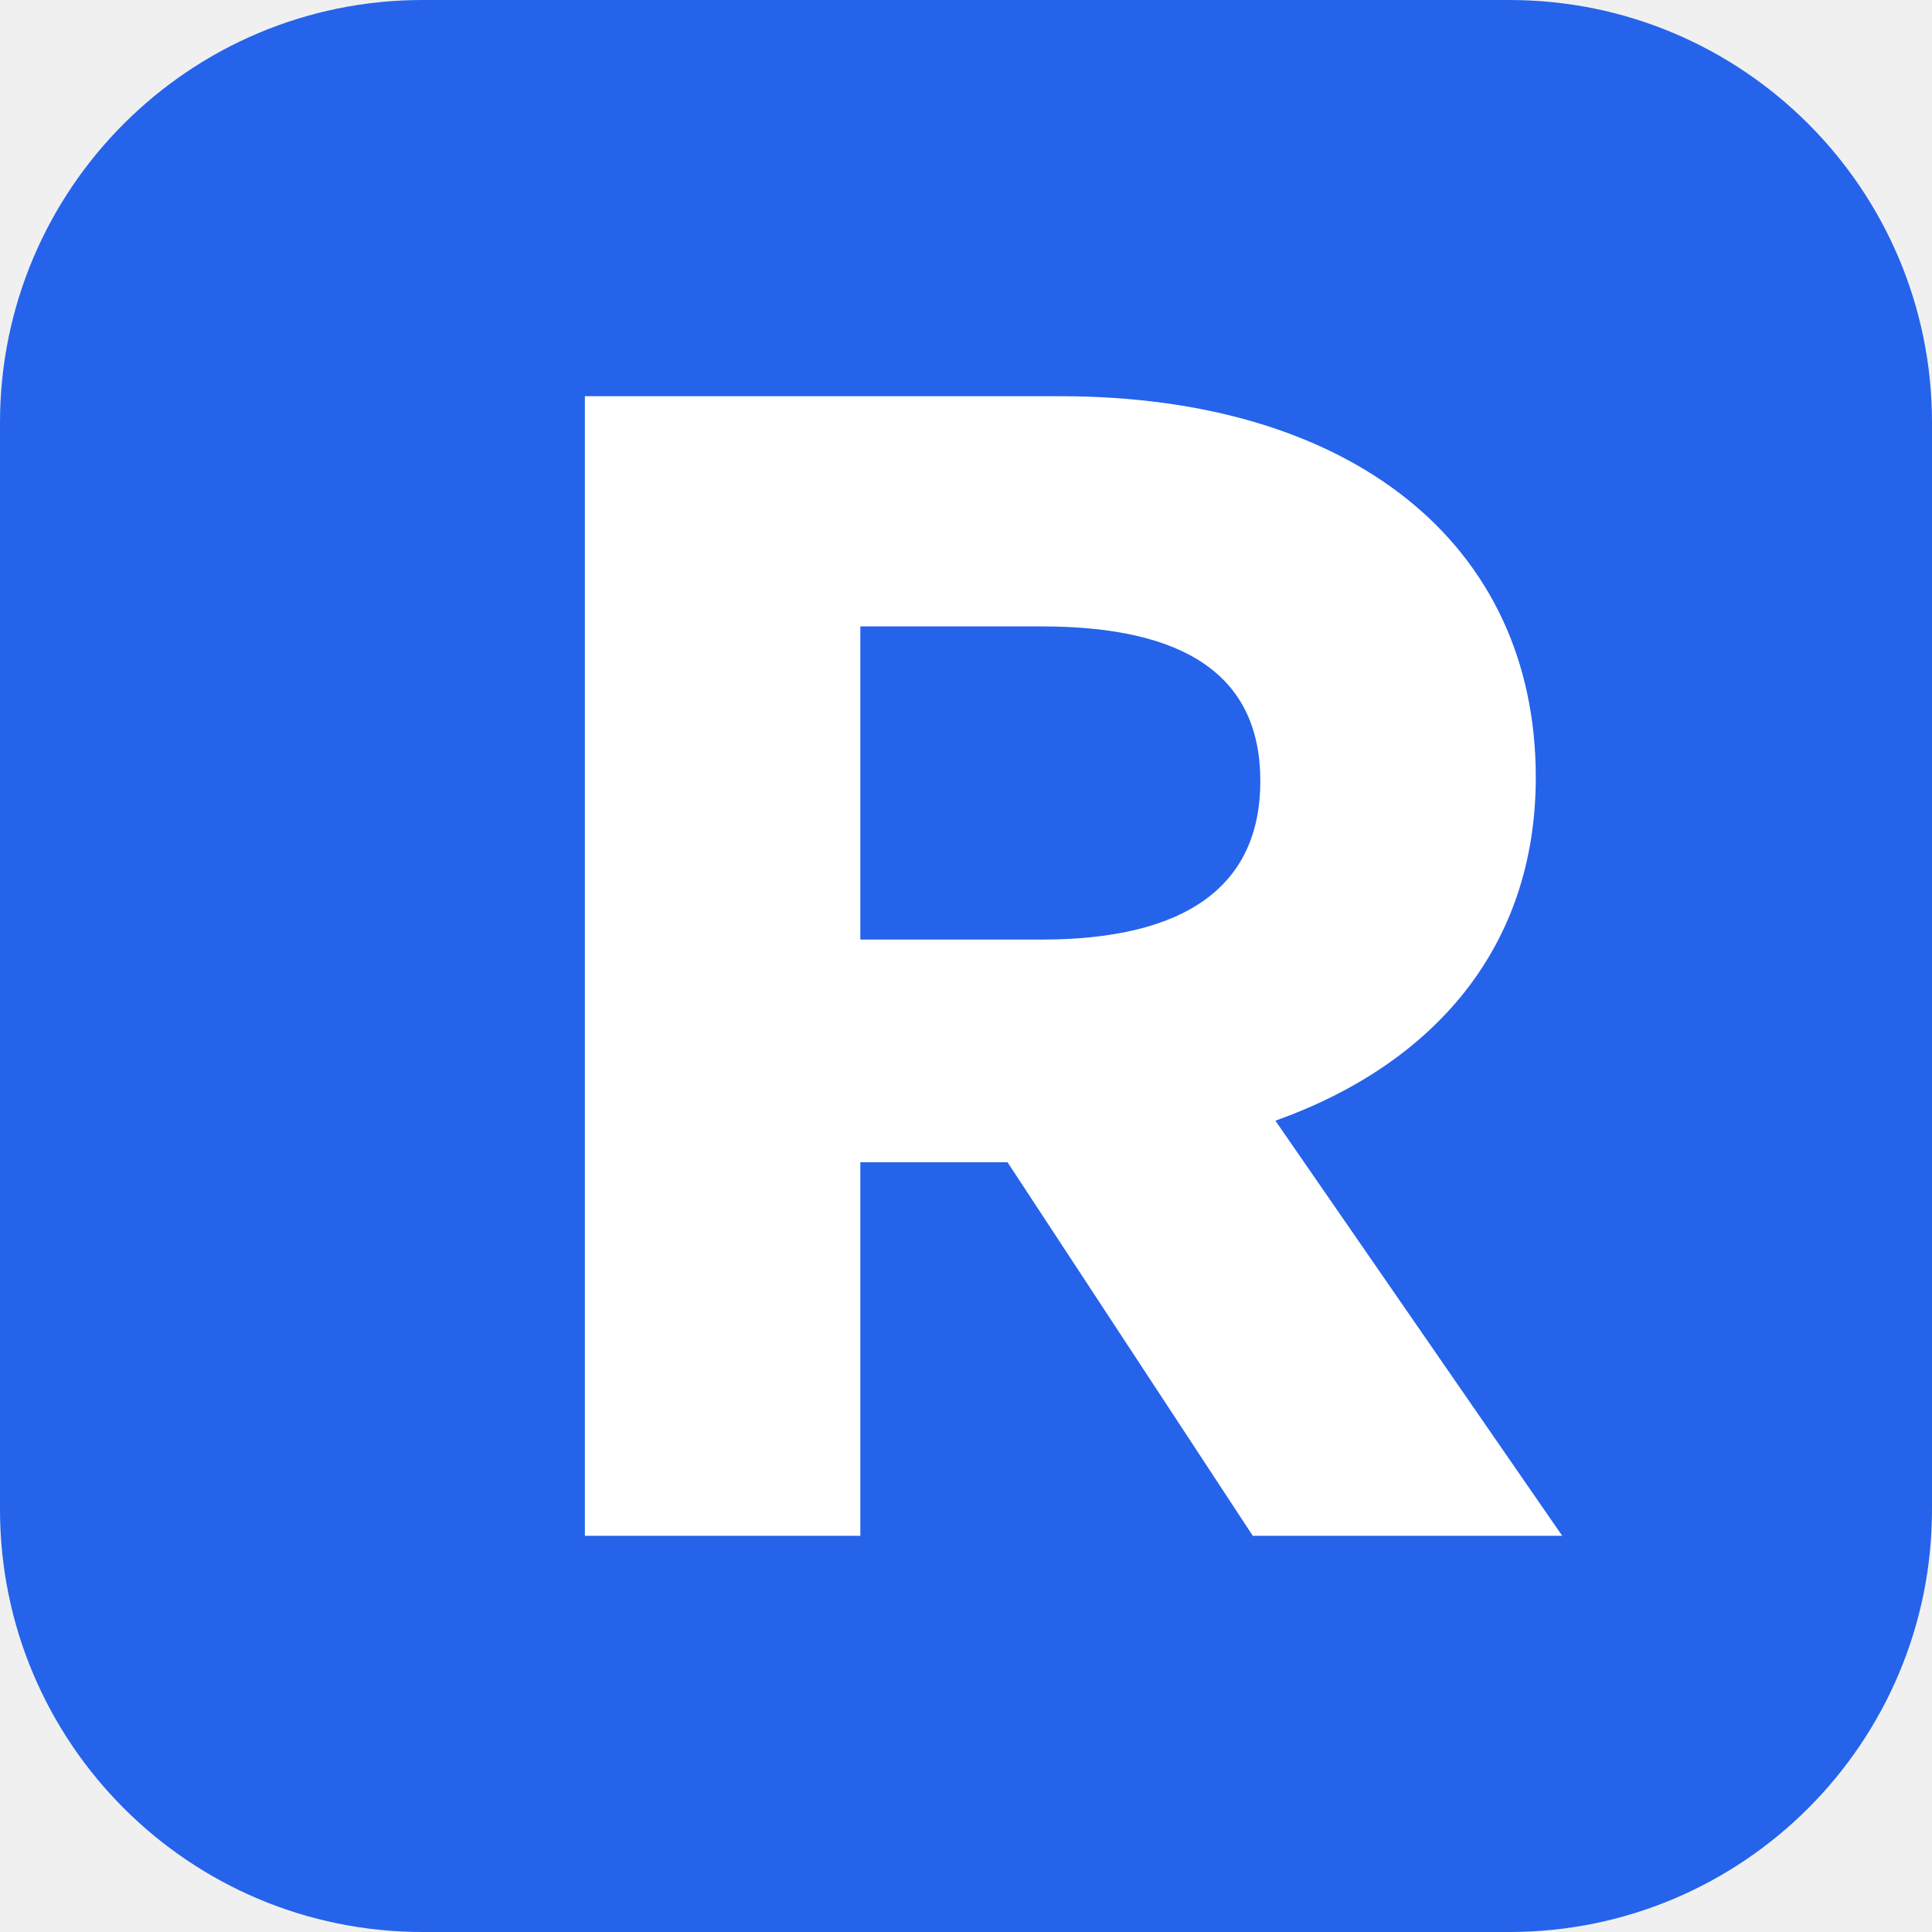
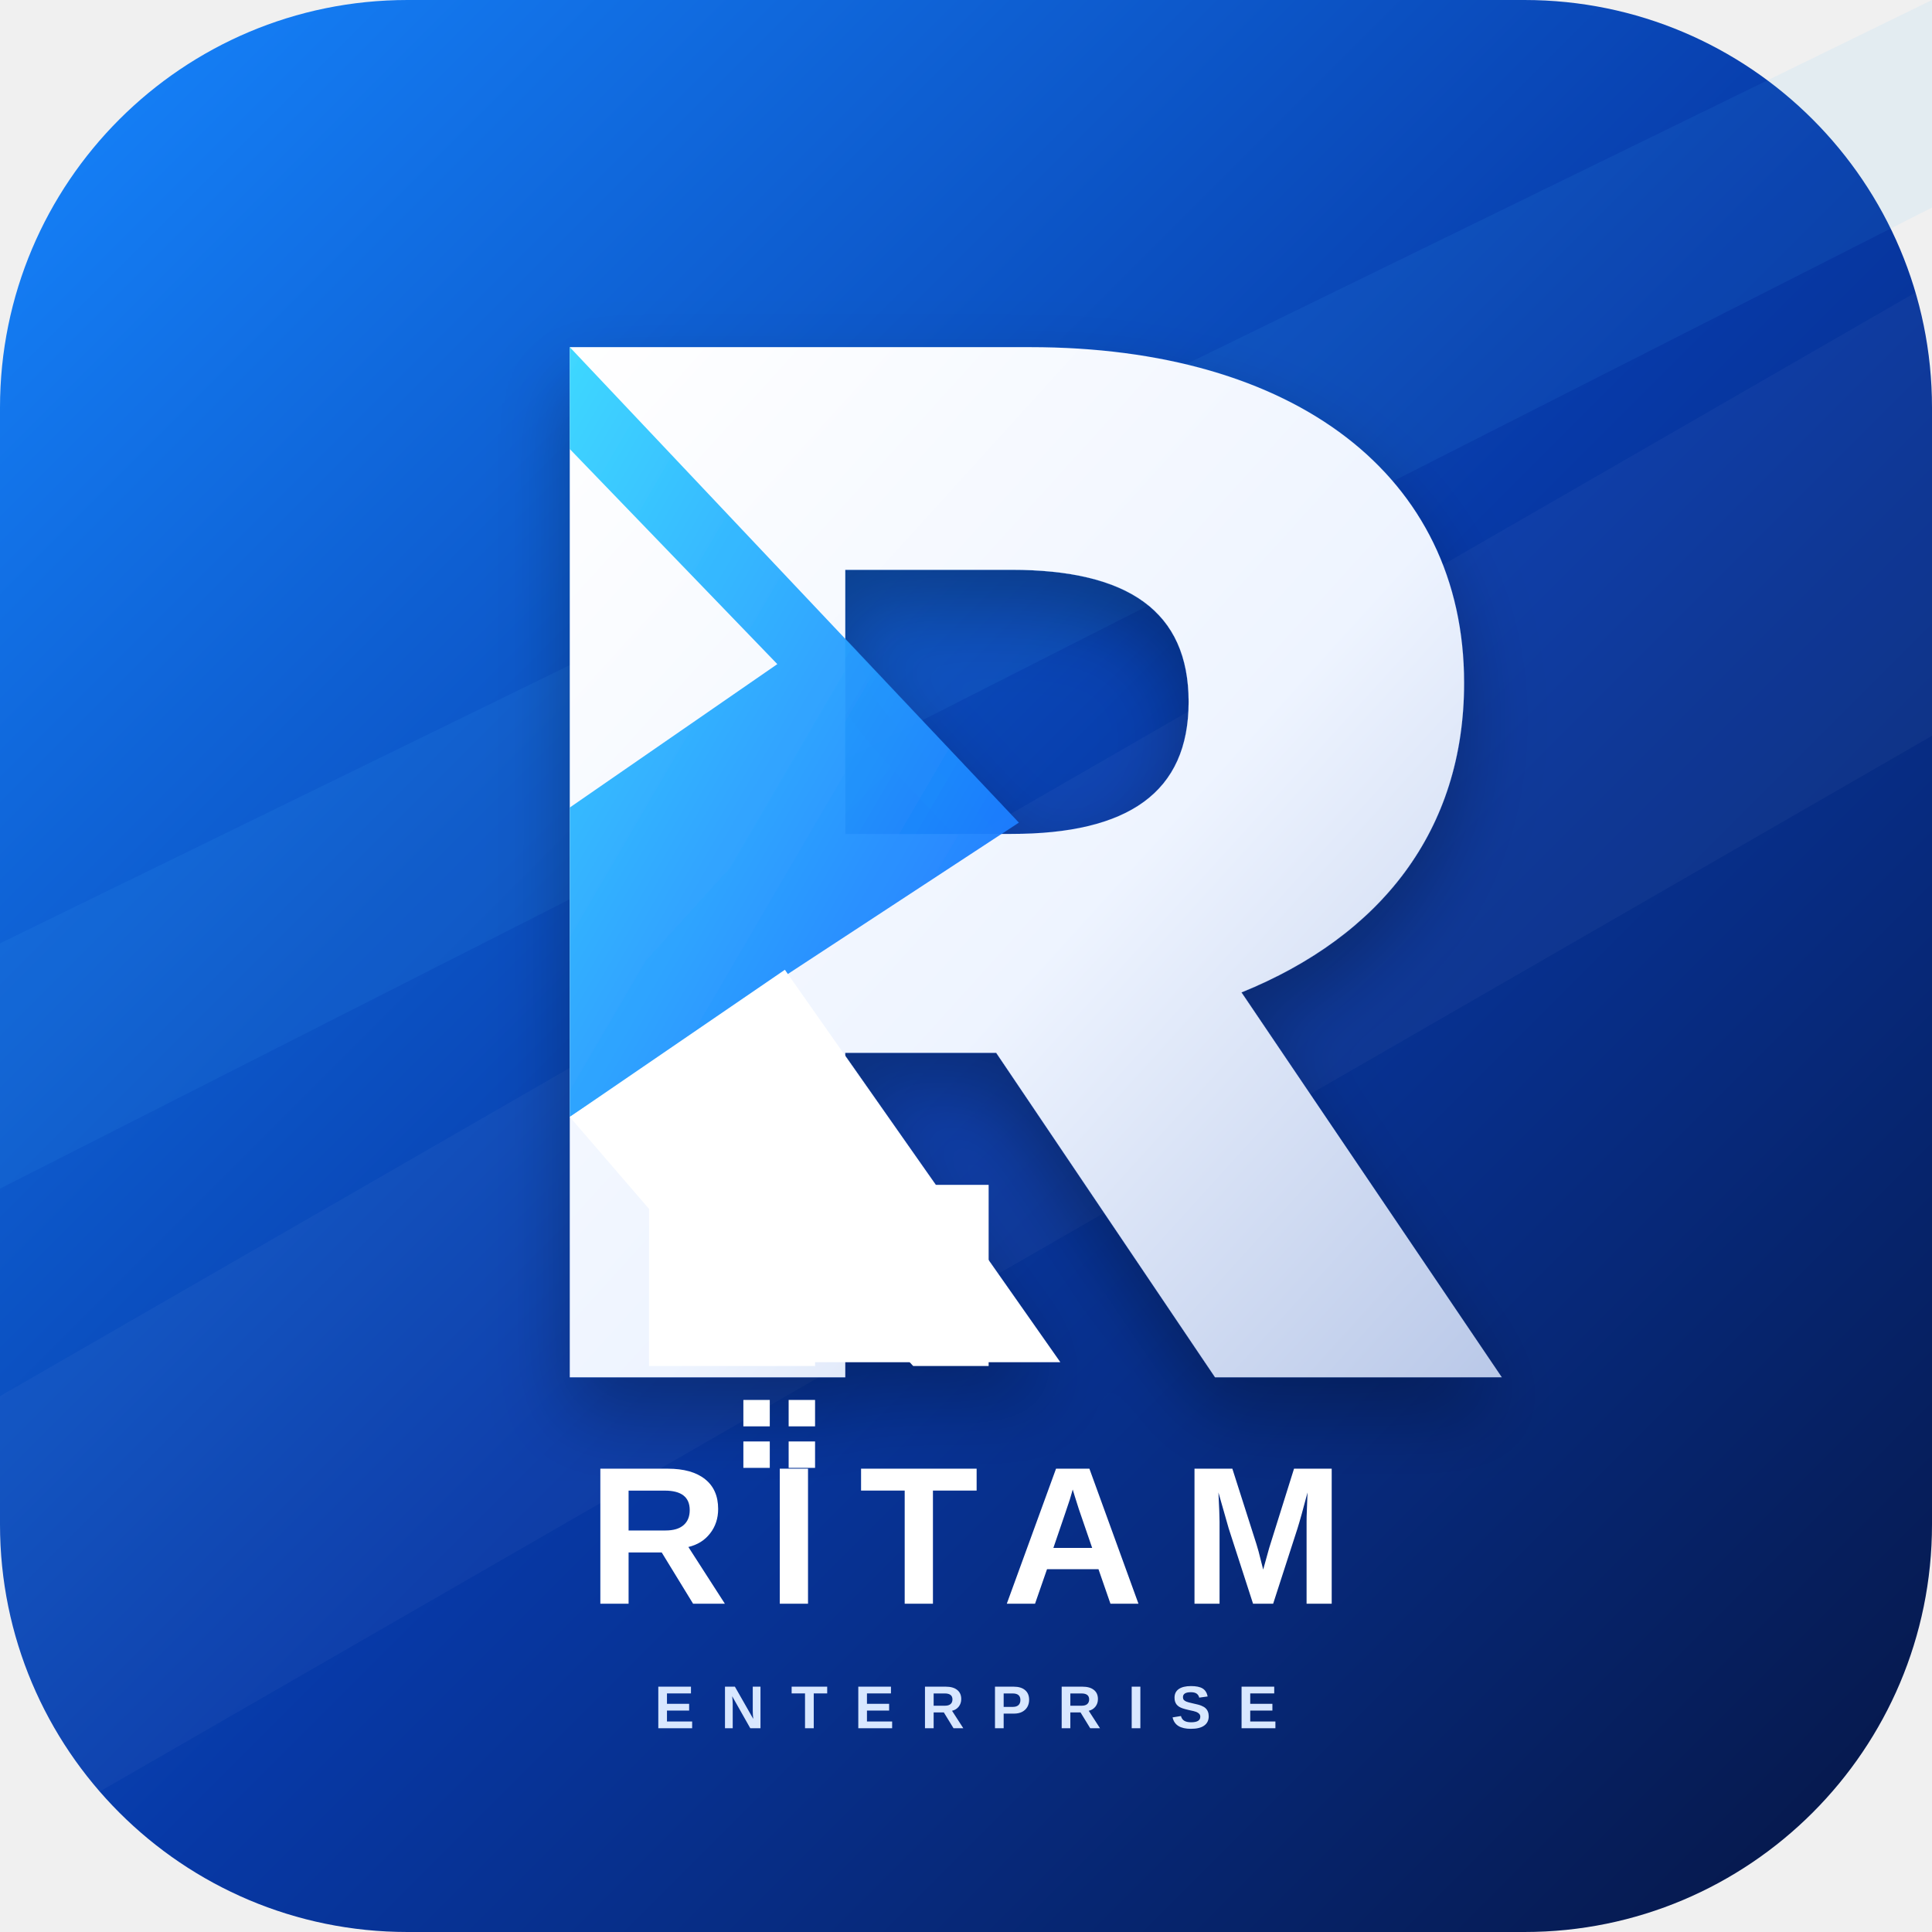
<svg xmlns="http://www.w3.org/2000/svg" viewBox="0 0 512 512">
-   <rect width="512" height="512" rx="112" fill="#2563eb" />
-   <path d="M155 105h126c77 0 126 39 126 101 0 45-27 76-69 91l76 110h-82l-65-99h-39v99h-73V105zm73 61v83h48c38 0 58-14 58-42 0-28-20-41-58-41h-48z" fill="#fff" />
+   <defs>
+     <linearGradient id="bg" x1="0" y1="0" x2="1" y2="1">
+       <stop stop-color="#1687ff" />
+       <stop offset=".52" stop-color="#0739a7" />
+       <stop offset="1" stop-color="#061542" />
+     </linearGradient>
+     <linearGradient id="r" x1="0" y1="0" x2="1" y2="1">
+       <stop stop-color="#fff" />
+       <stop offset=".55" stop-color="#eef4ff" />
+       <stop offset="1" stop-color="#b9c8e8" />
+     </linearGradient>
+     <linearGradient id="a" x1="0" y1="0" x2="1" y2="1">
+       <stop stop-color="#35d6ff" />
+       <stop offset="1" stop-color="#1769ff" />
+     </linearGradient>
+     <filter id="shadow">
+       <feDropShadow dx="0" dy="10" stdDeviation="10" flood-opacity=".28" />
+     </filter>
+   </defs>
+   <rect width="512" height="512" rx="108" fill="url(#bg)" />
+   <path d="M0 370L512 75v120L0 490z" fill="#fff" opacity=".035" />
+   <path d="M0 250L512 0v55L0 315z" fill="#4bbcff" opacity=".08" />
+   <g filter="url(#shadow)">
+     <path d="M151 92h122c70 0 115 34 115 89 0 39-22 67-59 82l69 102h-76l-58-86h-40v86h-73V92zm73 59v70h44c31 0 47-11 47-35s-16-35-47-35h-44z" fill="url(#r)" />
+     <path d="M151 92l119 126-119 78v-82l55-38-55-57z" fill="url(#a)" opacity=".95" />
+     <path d="M151 296l57-39 73 104h-74z" fill="#fff" />
+   </g>
+   <g transform="translate(172 304)">
+     <path d="M0 42V10h44L70 38V10h20v48H70L44 30v28H0z" fill="#fff" />
+     <rect x="25" y="67" width="7" height="7" fill="#fff" />
+     <rect x="37" y="67" width="7" height="7" fill="#fff" />
+     <rect x="25" y="78" width="7" height="7" fill="#fff" />
+     <rect x="37" y="78" width="7" height="7" fill="#fff" />
+   </g>
+   <text x="256" y="425" text-anchor="middle" font-family="Arial,Helvetica,sans-serif" font-size="52" font-weight="800" letter-spacing="10" fill="#fff">RITAM</text>
+   <text x="256" y="458" text-anchor="middle" font-family="Arial,Helvetica,sans-serif" font-size="16" font-weight="600" letter-spacing="7" fill="#d8e7ff">ENTERPRISE</text>
</svg>
